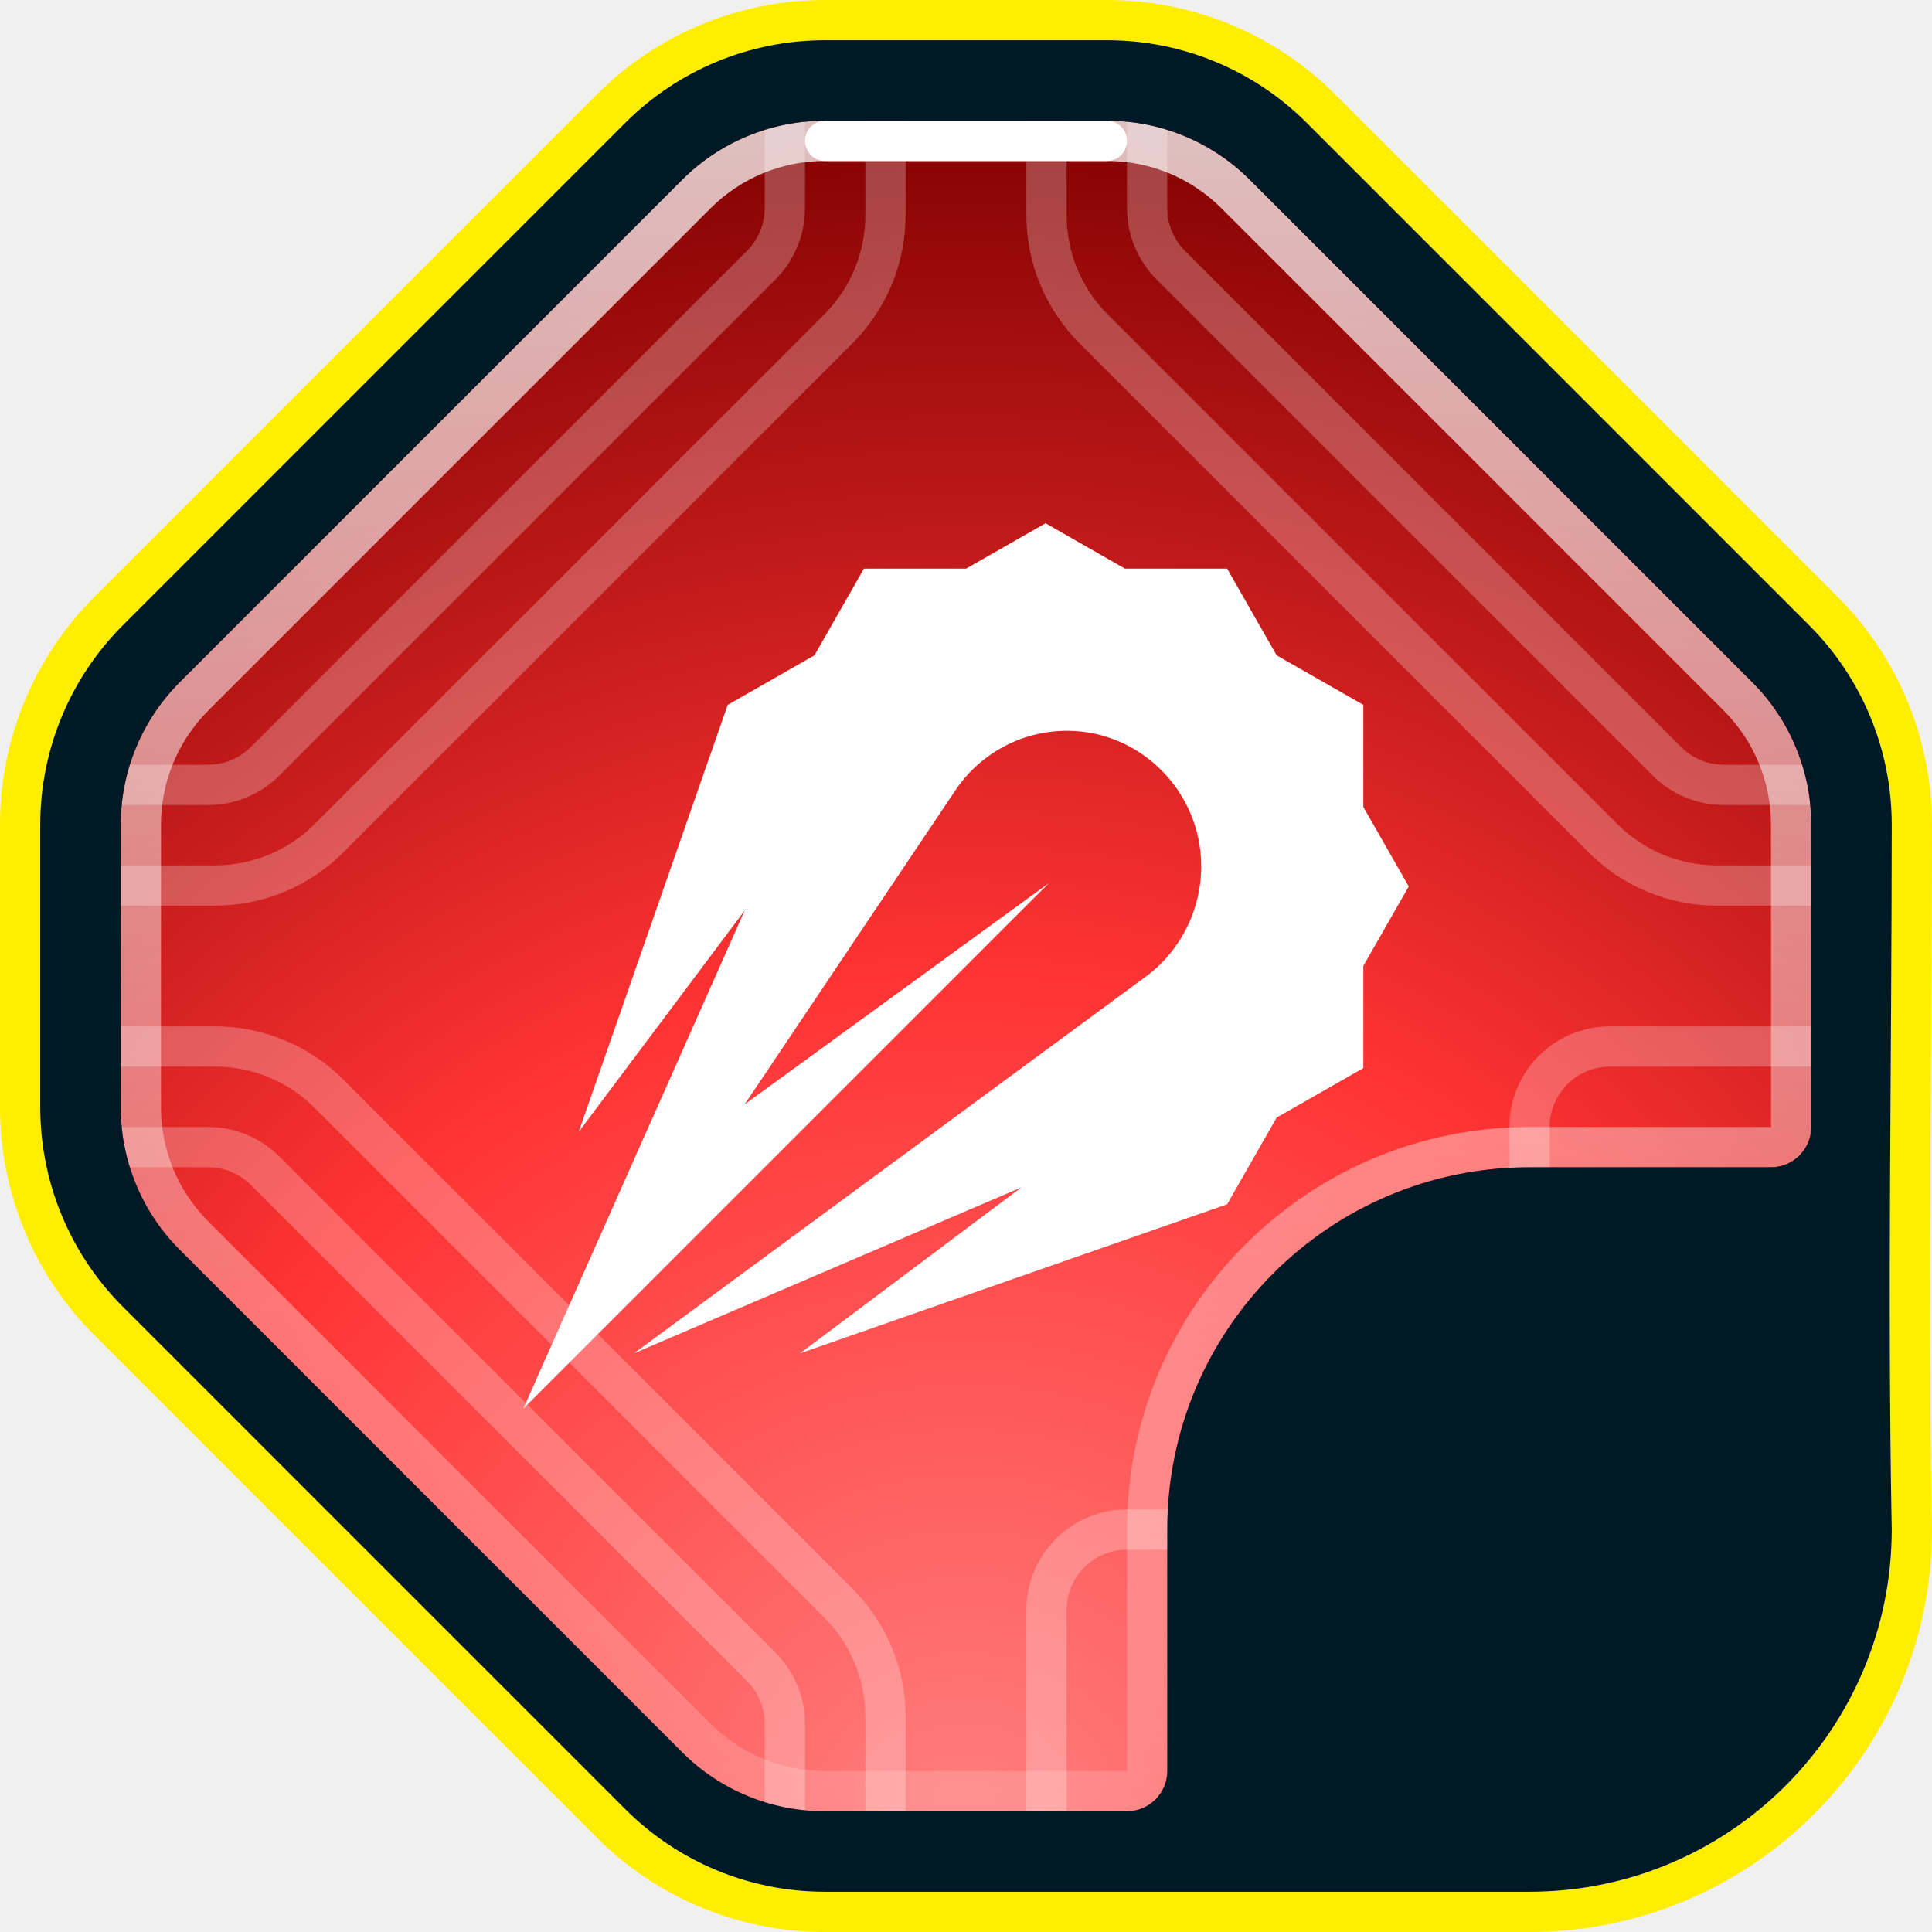
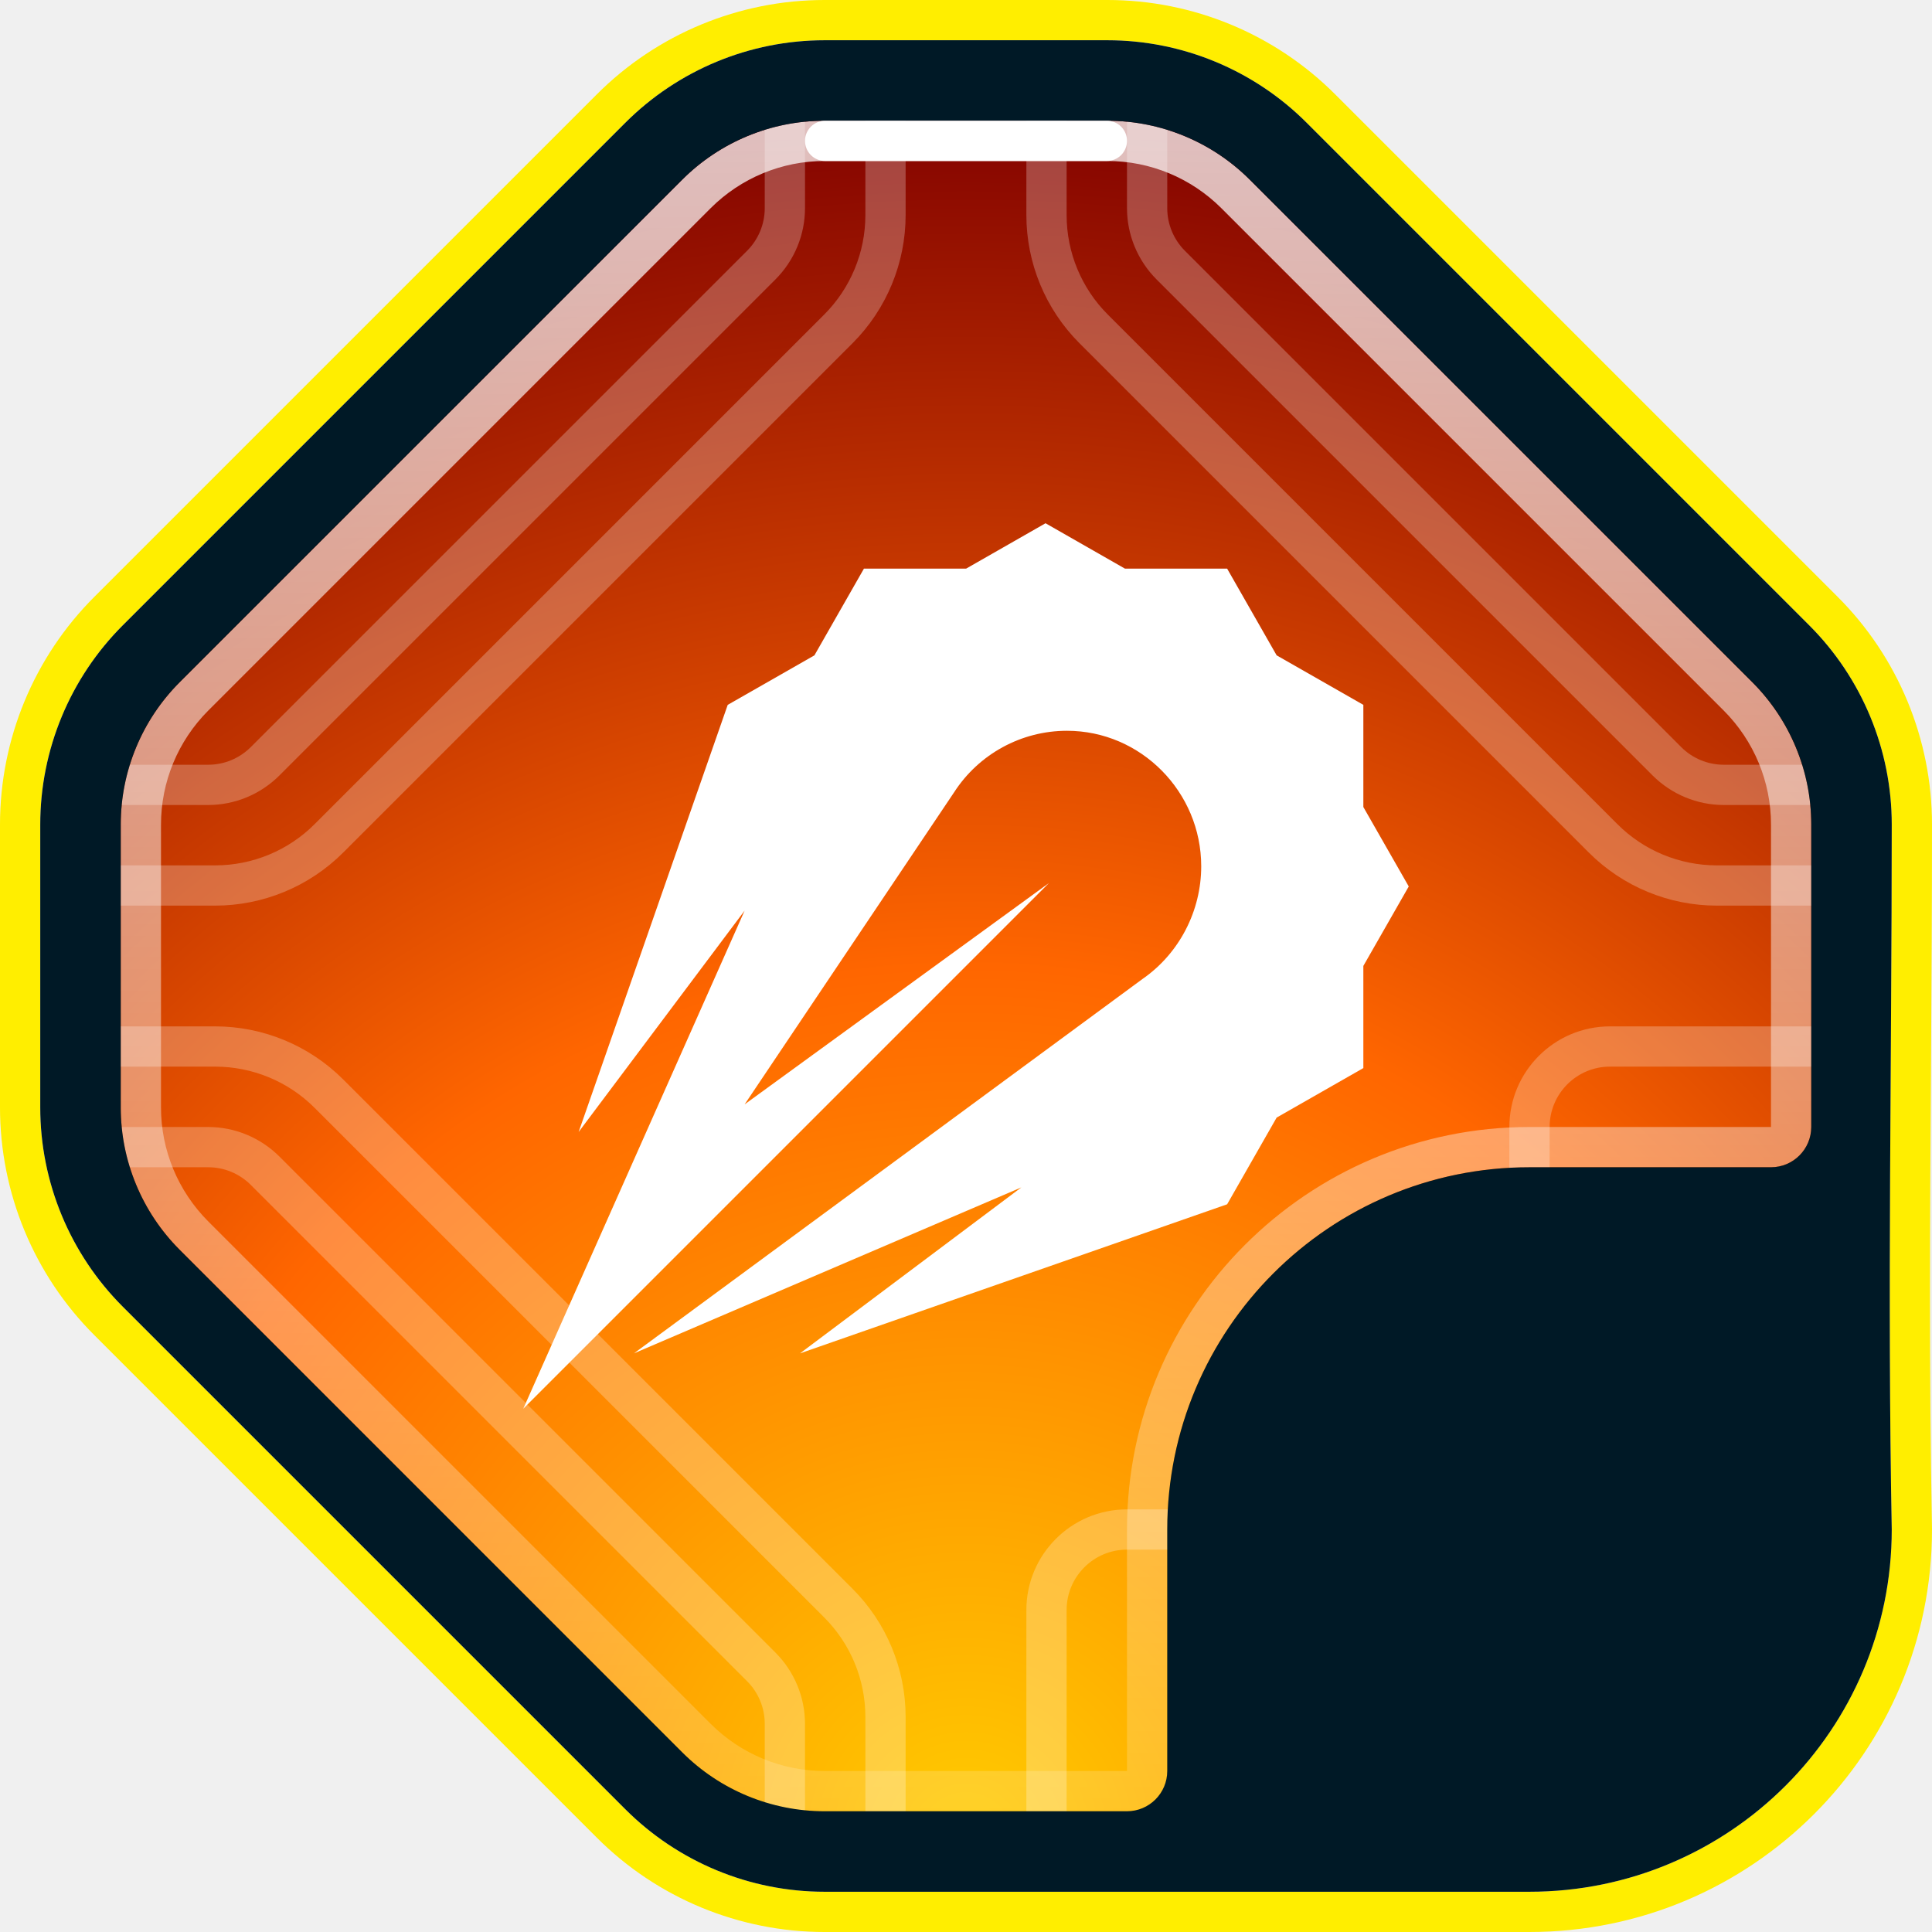
<svg xmlns="http://www.w3.org/2000/svg" width="24" height="24" viewBox="0 0 24 24" fill="none">
  <path fill-rule="evenodd" clip-rule="evenodd" d="M24 19C24 21.761 21.761 24 19 24H10.243C9.182 24 8.164 23.579 7.414 22.828L1.172 16.586C0.421 15.836 0 14.818 0 13.757V10.243C0 9.182 0.421 8.164 1.172 7.414L7.414 1.172C8.164 0.421 9.182 0 10.243 0H13.757C14.818 0 15.836 0.421 16.586 1.172L22.828 7.414C23.579 8.164 24 9.182 24 10.243C24 11.222 23.994 12.198 23.988 13.173C23.975 15.116 23.963 17.052 24 18.991L24 19ZM23.5 19C23.463 17.055 23.475 15.108 23.488 13.161C23.494 12.188 23.5 11.215 23.5 10.243C23.5 9.314 23.131 8.424 22.475 7.768L16.232 1.525C15.576 0.869 14.686 0.5 13.757 0.5H10.243C9.314 0.5 8.424 0.869 7.768 1.525L1.525 7.768C0.869 8.424 0.5 9.314 0.5 10.243V13.757C0.5 14.686 0.869 15.576 1.525 16.232L7.768 22.475C8.424 23.131 9.314 23.5 10.243 23.5H19C21.485 23.5 23.5 21.485 23.5 19Z" fill="#FFEE00" />
  <path d="M8.121 1.879L1.879 8.121C1.316 8.684 1 9.447 1 10.243V13.757C1 14.553 1.316 15.316 1.879 15.879L8.121 22.121C8.684 22.684 9.447 23 10.243 23H13.757C14.553 23 15.316 22.684 15.879 22.121L22.121 15.879C22.684 15.316 23 14.553 23 13.757V10.243C23 9.447 22.684 8.684 22.121 8.121L15.879 1.879C15.316 1.316 14.553 1 13.757 1H10.243C9.447 1 8.684 1.316 8.121 1.879Z" fill="url(#paint0_radial_5458_32199)" />
  <path fill-rule="evenodd" clip-rule="evenodd" d="M10 1V2.586C10 2.917 9.868 3.235 9.634 3.47L3.47 9.634C3.235 9.868 2.917 10 2.586 10H1V9.5H2.586C2.785 9.5 2.975 9.421 3.116 9.28L9.28 3.116C9.421 2.975 9.5 2.785 9.5 2.586V1H10ZM14 1V2.586C14 2.917 14.132 3.235 14.366 3.47L20.53 9.634C20.765 9.868 21.083 10 21.414 10H23V9.5H21.414C21.215 9.5 21.024 9.421 20.884 9.28L14.72 3.116C14.579 2.975 14.5 2.785 14.5 2.586V1H14ZM10 21.414V23H9.5V21.414C9.5 21.215 9.421 21.024 9.28 20.884L3.116 14.72C2.975 14.579 2.785 14.5 2.586 14.5H1V14H2.586C2.917 14 3.235 14.132 3.47 14.366L9.634 20.53C9.868 20.765 10 21.083 10 21.414ZM11.25 1V2.672C11.25 3.268 11.013 3.841 10.591 4.263L4.263 10.591C3.841 11.013 3.268 11.25 2.672 11.25H1V10.75H2.672C3.136 10.75 3.581 10.566 3.909 10.237L10.237 3.909C10.566 3.581 10.75 3.136 10.75 2.672V1H11.25ZM12.75 2.672V1H13.25V2.672C13.25 3.136 13.434 3.581 13.763 3.909L20.091 10.237C20.419 10.566 20.864 10.75 21.328 10.75H23V11.25H21.328C20.732 11.25 20.159 11.013 19.737 10.591L13.409 4.263C12.987 3.841 12.75 3.268 12.75 2.672ZM11.25 23V21.328C11.25 20.732 11.013 20.159 10.591 19.737L4.263 13.409C3.841 12.987 3.268 12.75 2.672 12.75H1V13.25H2.672C3.136 13.25 3.581 13.434 3.909 13.763L10.237 20.091C10.566 20.419 10.75 20.864 10.75 21.328V23H11.25ZM12.75 20V23H13.25V20C13.25 19.586 13.586 19.25 14 19.25H15V18.75H14C13.31 18.75 12.75 19.31 12.75 20ZM20 12.75C19.31 12.75 18.75 13.31 18.75 14V15H19.25V14C19.25 13.586 19.586 13.25 20 13.25H23V12.75H20Z" fill="white" fill-opacity="0.25" />
  <path fill-rule="evenodd" clip-rule="evenodd" d="M10.243 2C9.712 2 9.204 2.211 8.828 2.586L2.586 8.828C2.211 9.204 2 9.712 2 10.243V13.757C2 14.288 2.211 14.796 2.586 15.172L8.828 21.414C9.204 21.789 9.712 22 10.243 22H14V19C14 16.239 16.239 14 19 14H22V10.243C22 9.712 21.789 9.204 21.414 8.828L15.172 2.586C14.796 2.211 14.288 2 13.757 2H10.243ZM10.243 1.5C9.58 1.5 8.944 1.763 8.475 2.232L2.232 8.475C1.763 8.944 1.5 9.58 1.5 10.243V13.757C1.5 14.42 1.763 15.056 2.232 15.525L8.475 21.768C8.944 22.237 9.58 22.5 10.243 22.5H14C14.276 22.5 14.5 22.276 14.5 22V19C14.5 16.515 16.515 14.5 19 14.5H22C22.276 14.5 22.5 14.276 22.5 14V10.243C22.5 9.58 22.237 8.944 21.768 8.475L15.525 2.232C15.056 1.763 14.42 1.5 13.757 1.5H10.243Z" fill="url(#paint1_linear_5458_32199)" />
  <path d="M12.688 14.75L9.938 16.812L15.244 14.96L15.859 13.883L16.936 13.268V11.999L17.5 11.012L16.936 10.025V8.756L15.859 8.141L15.244 7.064H13.975L12.988 6.5L12.001 7.064H10.732L10.117 8.141L9.04 8.756L7.188 14.062L9.25 11.312L6.5 17.5L13.031 10.969L9.25 13.719L11.851 9.844C12.158 9.367 12.687 9.078 13.254 9.078C14.175 9.078 14.922 9.84 14.922 10.761C14.922 11.317 14.649 11.845 14.193 12.161L7.875 16.812L12.688 14.75Z" fill="white" />
  <path fill-rule="evenodd" clip-rule="evenodd" d="M10.243 23.5C9.314 23.5 8.424 23.131 7.768 22.475L1.525 16.232C0.869 15.576 0.5 14.686 0.5 13.757V10.243C0.5 9.314 0.869 8.424 1.525 7.768L7.768 1.525C8.424 0.869 9.314 0.5 10.243 0.5H13.757C14.686 0.5 15.576 0.869 16.232 1.525L22.475 7.768C23.131 8.424 23.5 9.314 23.5 10.243C23.5 13.161 23.445 16.083 23.5 19C23.5 21.485 21.485 23.5 19 23.5C15.979 23.5 13.28 23.5 10.243 23.5ZM8.475 2.232C8.944 1.763 9.58 1.5 10.243 1.5H13.757C14.42 1.5 15.056 1.763 15.525 2.232L21.768 8.475C22.237 8.944 22.5 9.58 22.5 10.243V14C22.5 14.276 22.276 14.5 22 14.5H19C16.515 14.5 14.5 16.515 14.5 19V22C14.5 22.276 14.276 22.5 14 22.5H10.243C9.58 22.5 8.944 22.237 8.475 21.768L2.232 15.525C1.763 15.056 1.5 14.42 1.5 13.757V10.243C1.5 9.58 1.763 8.944 2.232 8.475L8.475 2.232Z" fill="#001926" />
  <rect x="10" y="1.5" width="4" height="0.5" rx="0.25" fill="white" />
  <defs>
    <radialGradient id="paint0_radial_5458_32199" cx="0" cy="0" r="1" gradientUnits="userSpaceOnUse" gradientTransform="translate(12 23) rotate(-90) scale(22)">
-       <stop stop-color="#FF8080" />
-       <stop offset="0.496" stop-color="#FF3333" />
+       <stop stop-color="#FFCC00" />
+       <stop offset="0.5" stop-color="#FF6600" />
      <stop offset="1" stop-color="#800000" />
    </radialGradient>
    <linearGradient id="paint1_linear_5458_32199" x1="12" y1="1.5" x2="12" y2="22.5" gradientUnits="userSpaceOnUse">
      <stop stop-color="white" stop-opacity="0.75" />
      <stop offset="1" stop-color="white" stop-opacity="0.15" />
    </linearGradient>
  </defs>
</svg>
